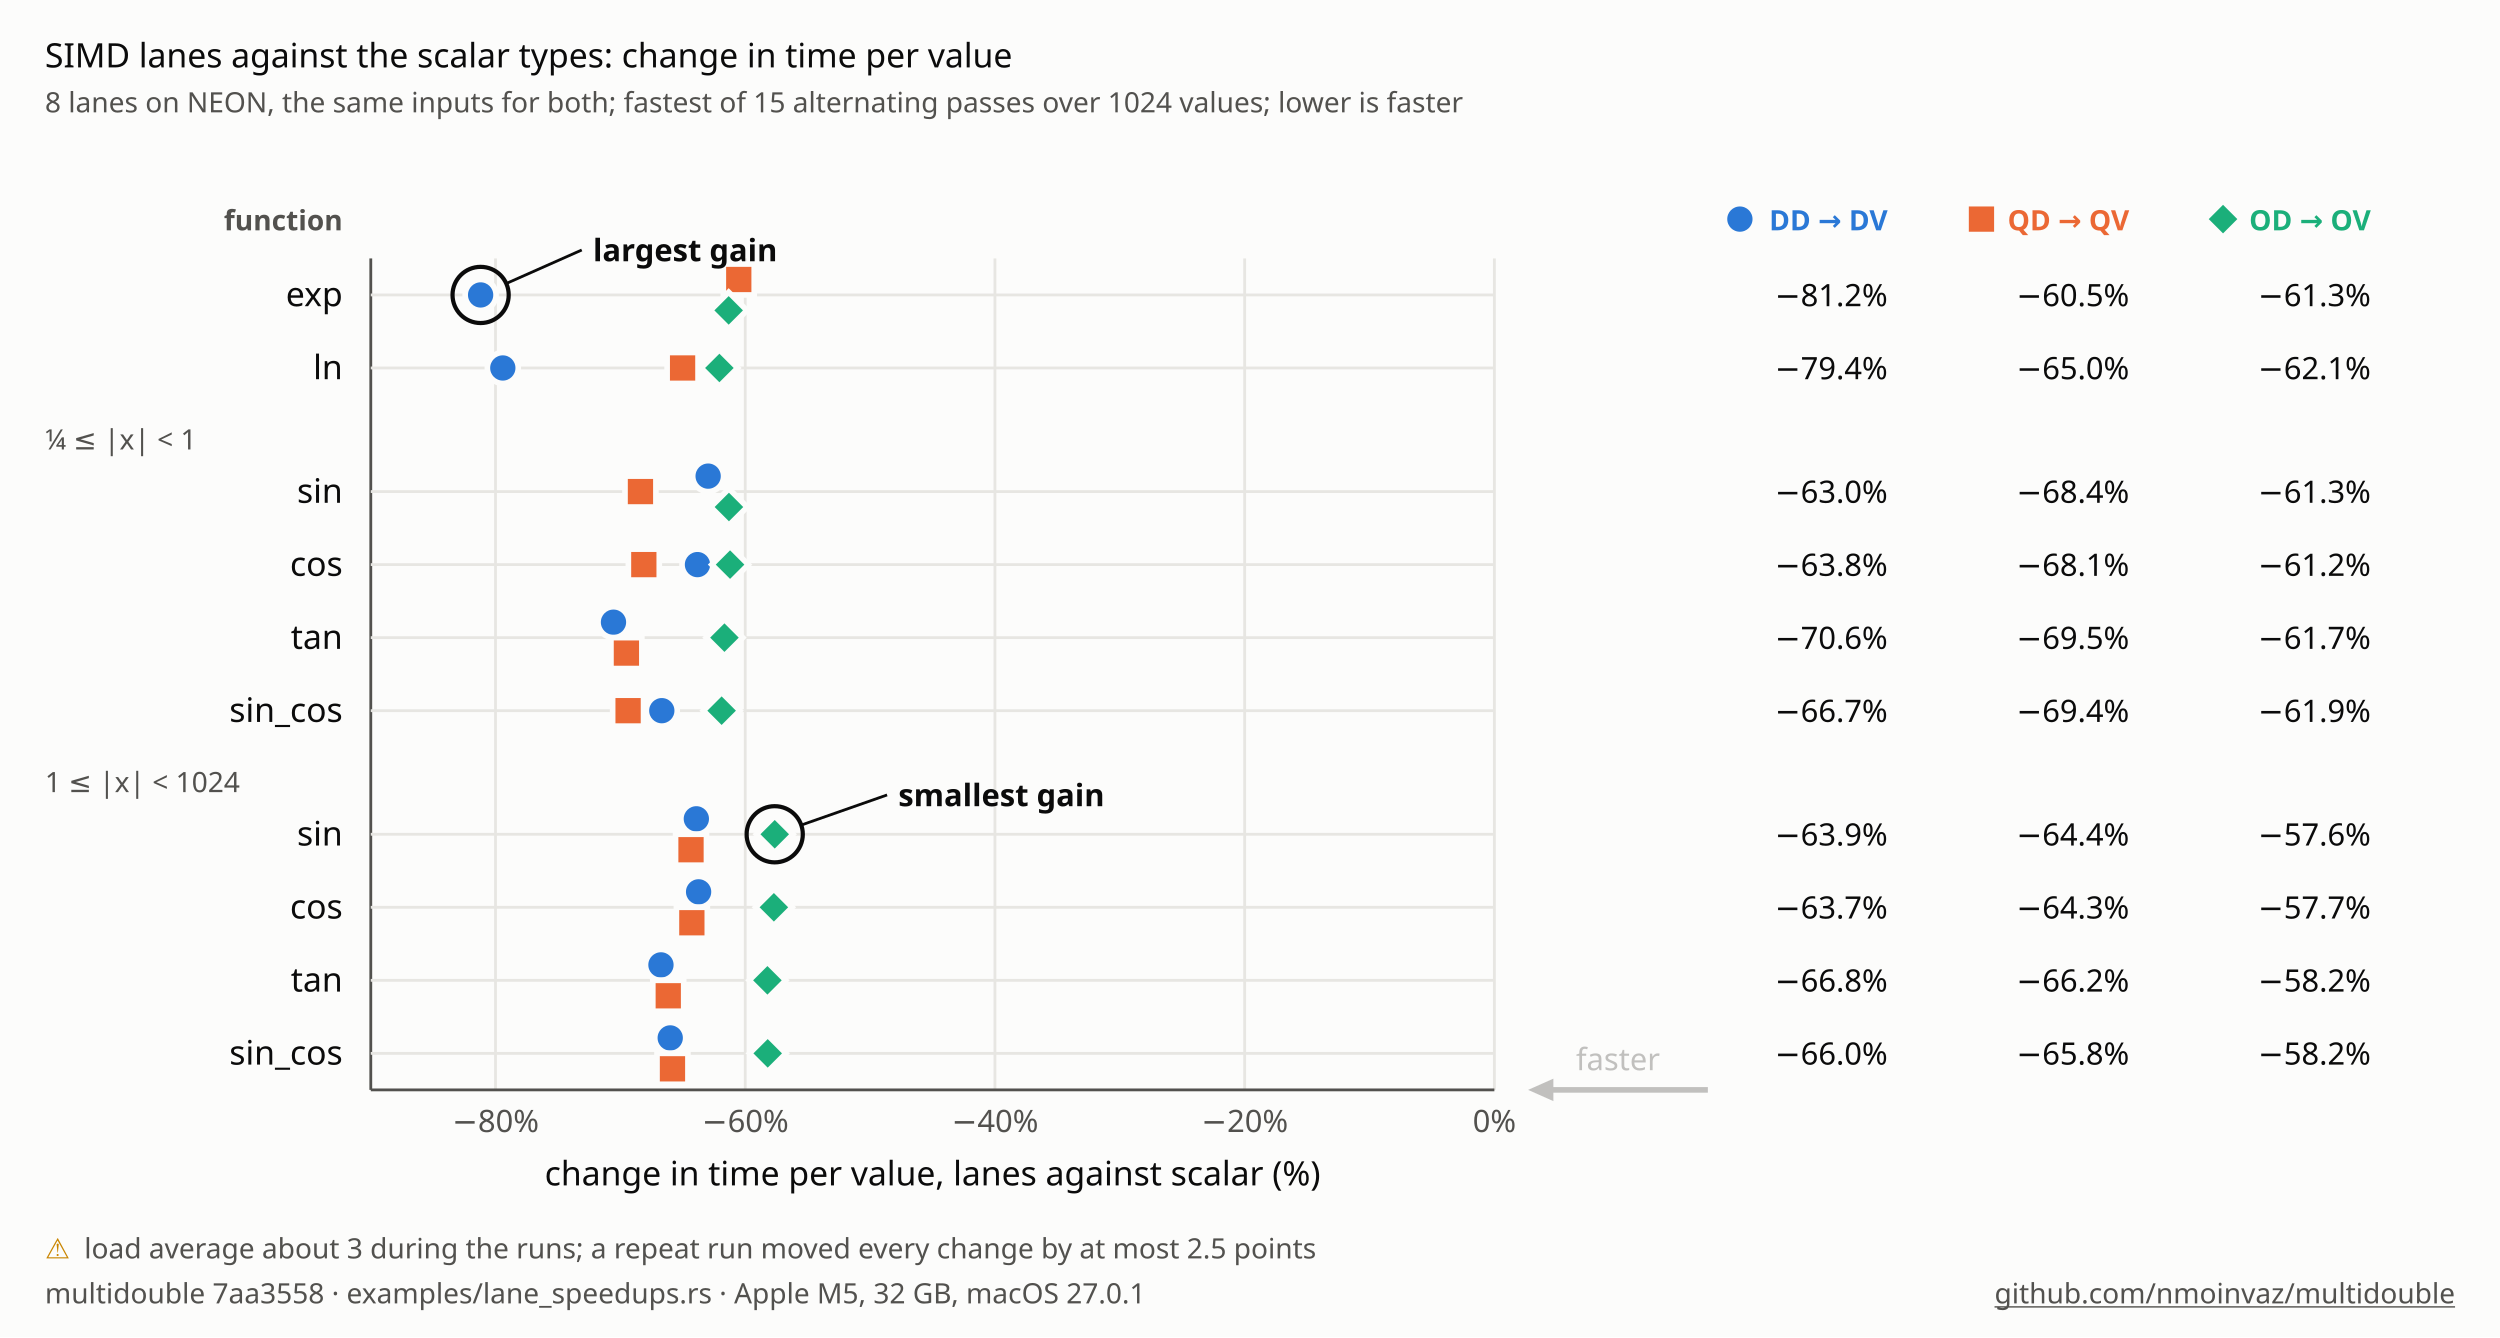
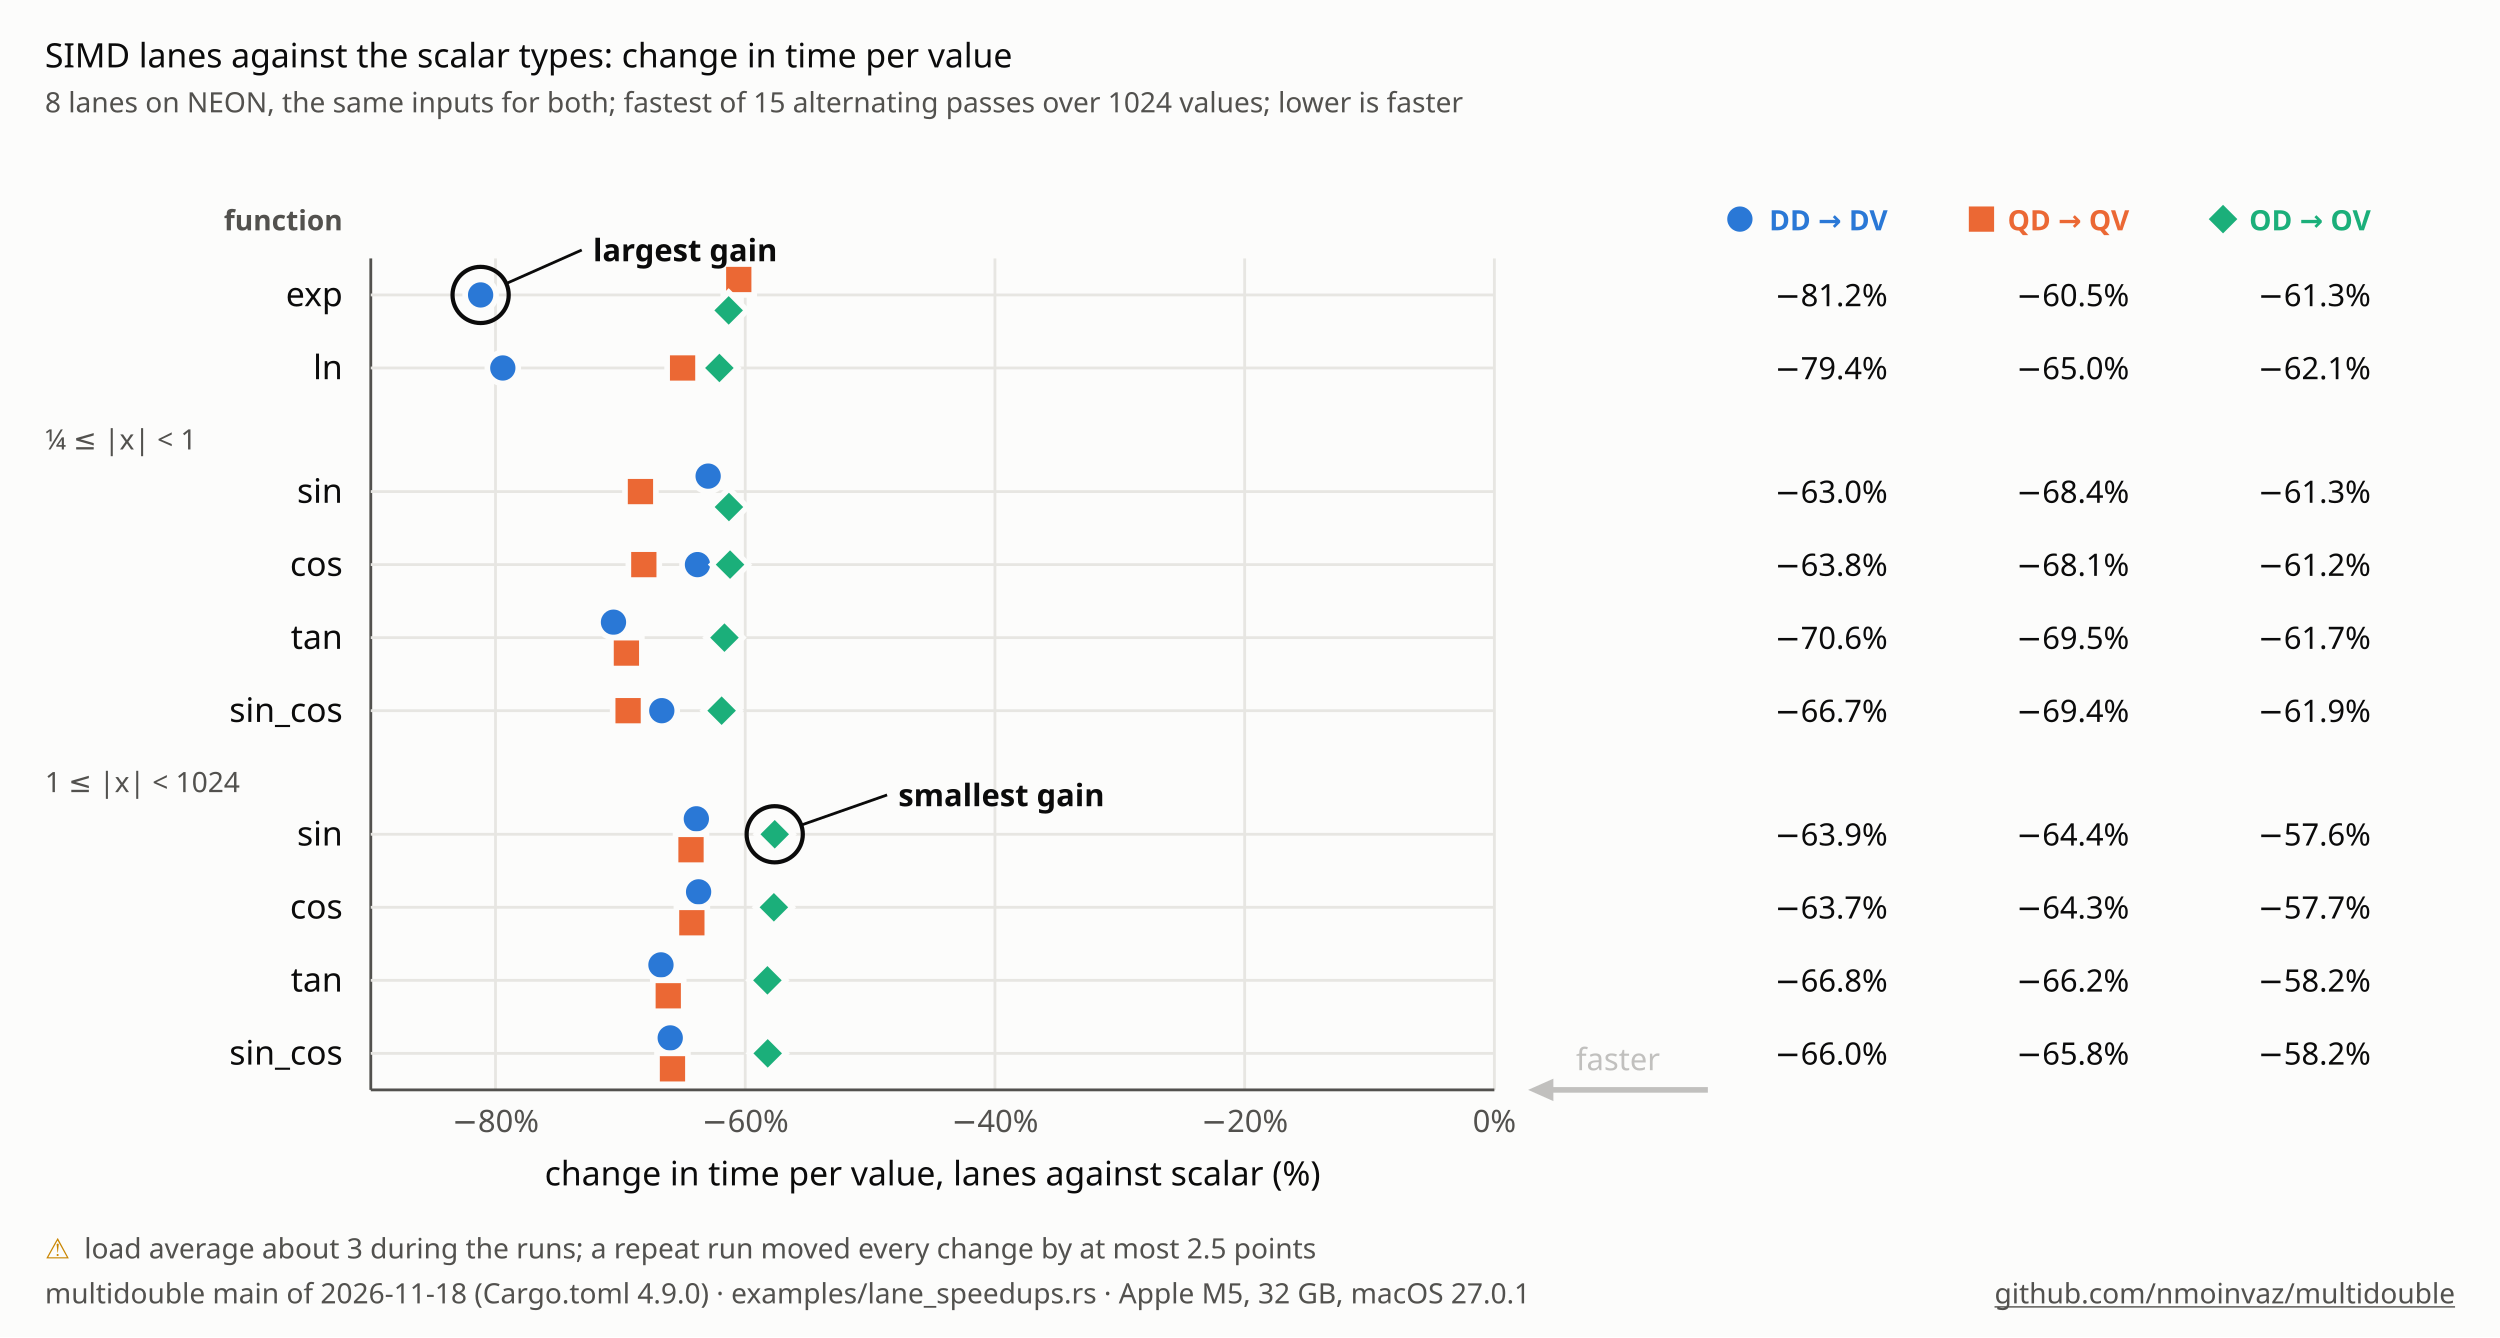
<svg xmlns="http://www.w3.org/2000/svg" width="890" height="476" viewBox="0 0 890 476" font-family="system-ui, sans-serif">
  <style>@media (prefers-color-scheme: dark){[fill="#fcfcfb"]{fill:#201f1d}[stroke="#fcfcfb"]{stroke:#201f1d}[fill="#0b0b0b"]{fill:#e8e6e3}[stroke="#0b0b0b"]{stroke:#e8e6e3}[fill="#52514e"]{fill:#a8a49d}[stroke="#52514e"]{stroke:#a8a49d}[fill="#e7e6e2"]{fill:#343230}[stroke="#e7e6e2"]{stroke:#343230}[fill="#c98500"]{fill:#d69a2d}[stroke="#c98500"]{stroke:#d69a2d}[fill="#eb6834"]{fill:#dd5c26}[stroke="#eb6834"]{stroke:#dd5c26}[fill="#eda100"]{fill:#c08800}[stroke="#eda100"]{stroke:#c08800}[fill="#e87ba4"]{fill:#d1678f}[stroke="#e87ba4"]{stroke:#d1678f}[fill="#4a3aa7"]{fill:#7263cf}[stroke="#4a3aa7"]{stroke:#7263cf}[fill="#a6339a"]{fill:#c257b5}[stroke="#a6339a"]{stroke:#c257b5}[fill="#7a7668"]{fill:#948e82}[stroke="#7a7668"]{stroke:#948e82}}</style>
  <rect width="890" height="476" fill="#fcfcfb" />
  <text x="16.0" y="24.0" font-size="12" fill="#0b0b0b" text-anchor="start" font-weight="normal">SIMD lanes against the scalar types: change in time per value</text>
  <text x="16.0" y="40.0" font-size="10" fill="#52514e" text-anchor="start" font-weight="normal">8 lanes on NEON, the same inputs for both; fastest of 15 alternating passes over 1024 values; lower is faster</text>
  <line x1="176.4" y1="92.0" x2="176.4" y2="388.0" stroke="#e7e6e2" stroke-width="1" />
  <text x="176.4" y="403.0" font-size="11" fill="#52514e" text-anchor="middle" font-weight="normal" font-variant-numeric="tabular-nums">−80%</text>
  <line x1="265.3" y1="92.0" x2="265.3" y2="388.0" stroke="#e7e6e2" stroke-width="1" />
  <text x="265.3" y="403.0" font-size="11" fill="#52514e" text-anchor="middle" font-weight="normal" font-variant-numeric="tabular-nums">−60%</text>
  <line x1="354.2" y1="92.0" x2="354.2" y2="388.0" stroke="#e7e6e2" stroke-width="1" />
  <text x="354.2" y="403.0" font-size="11" fill="#52514e" text-anchor="middle" font-weight="normal" font-variant-numeric="tabular-nums">−40%</text>
  <line x1="443.1" y1="92.0" x2="443.1" y2="388.0" stroke="#e7e6e2" stroke-width="1" />
  <text x="443.1" y="403.0" font-size="11" fill="#52514e" text-anchor="middle" font-weight="normal" font-variant-numeric="tabular-nums">−20%</text>
  <line x1="532.0" y1="92.0" x2="532.0" y2="388.0" stroke="#e7e6e2" stroke-width="1" />
  <text x="532.0" y="403.0" font-size="11" fill="#52514e" text-anchor="middle" font-weight="normal" font-variant-numeric="tabular-nums">0%</text>
  <line x1="132.0" y1="388.0" x2="532.0" y2="388.0" stroke="#52514e" stroke-width="1" />
  <line x1="132.0" y1="92.0" x2="132.0" y2="388.0" stroke="#52514e" stroke-width="1" />
  <text x="332.0" y="422.0" font-size="12" fill="#0b0b0b" text-anchor="middle" font-weight="normal">change in time per value, lanes against scalar (%)</text>
  <text x="122.0" y="82.0" font-size="10" fill="#52514e" text-anchor="end" font-weight="bold">function</text>
  <text x="122.0" y="109.0" font-size="12" fill="#0b0b0b" text-anchor="end" font-weight="normal">exp</text>
  <line x1="132.0" y1="105.0" x2="532.0" y2="105.0" stroke="#e7e6e2" stroke-width="1" />
  <text x="122.0" y="135.0" font-size="12" fill="#0b0b0b" text-anchor="end" font-weight="normal">ln</text>
  <line x1="132.0" y1="131.0" x2="532.0" y2="131.0" stroke="#e7e6e2" stroke-width="1" />
  <text x="16.0" y="160.0" font-size="10" fill="#52514e" text-anchor="start" font-weight="normal">¼ ≤ |x| &lt; 1</text>
  <text x="122.0" y="179.0" font-size="12" fill="#0b0b0b" text-anchor="end" font-weight="normal">sin</text>
  <line x1="132.0" y1="175.0" x2="532.0" y2="175.0" stroke="#e7e6e2" stroke-width="1" />
  <text x="122.0" y="205.0" font-size="12" fill="#0b0b0b" text-anchor="end" font-weight="normal">cos</text>
  <line x1="132.0" y1="201.0" x2="532.0" y2="201.0" stroke="#e7e6e2" stroke-width="1" />
  <text x="122.0" y="231.0" font-size="12" fill="#0b0b0b" text-anchor="end" font-weight="normal">tan</text>
  <line x1="132.0" y1="227.0" x2="532.0" y2="227.0" stroke="#e7e6e2" stroke-width="1" />
  <text x="122.0" y="257.0" font-size="12" fill="#0b0b0b" text-anchor="end" font-weight="normal">sin_cos</text>
  <line x1="132.0" y1="253.0" x2="532.0" y2="253.0" stroke="#e7e6e2" stroke-width="1" />
  <text x="16.0" y="282.0" font-size="10" fill="#52514e" text-anchor="start" font-weight="normal">1 ≤ |x| &lt; 1024</text>
  <text x="122.0" y="301.0" font-size="12" fill="#0b0b0b" text-anchor="end" font-weight="normal">sin</text>
  <line x1="132.0" y1="297.0" x2="532.0" y2="297.0" stroke="#e7e6e2" stroke-width="1" />
  <text x="122.0" y="327.0" font-size="12" fill="#0b0b0b" text-anchor="end" font-weight="normal">cos</text>
  <line x1="132.0" y1="323.0" x2="532.0" y2="323.0" stroke="#e7e6e2" stroke-width="1" />
  <text x="122.0" y="353.0" font-size="12" fill="#0b0b0b" text-anchor="end" font-weight="normal">tan</text>
  <line x1="132.0" y1="349.0" x2="532.0" y2="349.0" stroke="#e7e6e2" stroke-width="1" />
  <text x="122.0" y="379.0" font-size="12" fill="#0b0b0b" text-anchor="end" font-weight="normal">sin_cos</text>
  <line x1="132.0" y1="375.0" x2="532.0" y2="375.0" stroke="#e7e6e2" stroke-width="1" />
  <g>
    <circle cx="171.1" cy="105.0" r="5.5" fill="#2a78d6" stroke="#fcfcfb" stroke-width="2" />
  </g>
  <g>
    <circle cx="179.0" cy="131.0" r="5.5" fill="#2a78d6" stroke="#fcfcfb" stroke-width="2" />
  </g>
  <g>
    <circle cx="252.1" cy="169.5" r="5.5" fill="#2a78d6" stroke="#fcfcfb" stroke-width="2" />
  </g>
  <g>
    <circle cx="248.3" cy="201.0" r="5.5" fill="#2a78d6" stroke="#fcfcfb" stroke-width="2" />
  </g>
  <g>
    <circle cx="218.4" cy="221.5" r="5.5" fill="#2a78d6" stroke="#fcfcfb" stroke-width="2" />
  </g>
  <g>
    <circle cx="235.6" cy="253.0" r="5.5" fill="#2a78d6" stroke="#fcfcfb" stroke-width="2" />
  </g>
  <g>
    <circle cx="247.9" cy="291.5" r="5.5" fill="#2a78d6" stroke="#fcfcfb" stroke-width="2" />
  </g>
  <g>
    <circle cx="248.7" cy="317.5" r="5.5" fill="#2a78d6" stroke="#fcfcfb" stroke-width="2" />
  </g>
  <g>
    <circle cx="235.3" cy="343.5" r="5.5" fill="#2a78d6" stroke="#fcfcfb" stroke-width="2" />
  </g>
  <g>
    <circle cx="238.6" cy="369.5" r="5.5" fill="#2a78d6" stroke="#fcfcfb" stroke-width="2" />
  </g>
  <g>
    <rect x="257.5" y="94.0" width="11.0" height="11.0" fill="#eb6834" stroke="#fcfcfb" stroke-width="2" />
  </g>
  <g>
    <rect x="237.5" y="125.5" width="11.0" height="11.0" fill="#eb6834" stroke="#fcfcfb" stroke-width="2" />
  </g>
  <g>
    <rect x="222.5" y="169.5" width="11.0" height="11.0" fill="#eb6834" stroke="#fcfcfb" stroke-width="2" />
  </g>
  <g>
    <rect x="223.7" y="195.5" width="11.0" height="11.0" fill="#eb6834" stroke="#fcfcfb" stroke-width="2" />
  </g>
  <g>
    <rect x="217.5" y="227.0" width="11.0" height="11.0" fill="#eb6834" stroke="#fcfcfb" stroke-width="2" />
  </g>
  <g>
    <rect x="218.1" y="247.5" width="11.0" height="11.0" fill="#eb6834" stroke="#fcfcfb" stroke-width="2" />
  </g>
  <g>
    <rect x="240.5" y="297.0" width="11.0" height="11.0" fill="#eb6834" stroke="#fcfcfb" stroke-width="2" />
  </g>
  <g>
    <rect x="240.8" y="323.0" width="11.0" height="11.0" fill="#eb6834" stroke="#fcfcfb" stroke-width="2" />
  </g>
  <g>
    <rect x="232.4" y="349.0" width="11.0" height="11.0" fill="#eb6834" stroke="#fcfcfb" stroke-width="2" />
  </g>
  <g>
    <rect x="233.9" y="375.0" width="11.0" height="11.0" fill="#eb6834" stroke="#fcfcfb" stroke-width="2" />
  </g>
  <g>
    <polygon points="259.4,104.0 265.9,110.5 259.4,117.0 252.9,110.5" fill="#1baf7a" stroke="#fcfcfb" stroke-width="2" />
  </g>
  <g>
    <polygon points="256.1,124.5 262.6,131.0 256.1,137.5 249.6,131.0" fill="#1baf7a" stroke="#fcfcfb" stroke-width="2" />
  </g>
  <g>
    <polygon points="259.5,174.0 266.0,180.5 259.5,187.0 253.0,180.5" fill="#1baf7a" stroke="#fcfcfb" stroke-width="2" />
  </g>
  <g>
    <polygon points="259.9,194.5 266.4,201.0 259.9,207.5 253.4,201.0" fill="#1baf7a" stroke="#fcfcfb" stroke-width="2" />
  </g>
  <g>
    <polygon points="257.9,220.5 264.4,227.0 257.9,233.5 251.4,227.0" fill="#1baf7a" stroke="#fcfcfb" stroke-width="2" />
  </g>
  <g>
    <polygon points="256.9,246.5 263.4,253.0 256.9,259.5 250.4,253.0" fill="#1baf7a" stroke="#fcfcfb" stroke-width="2" />
  </g>
  <g>
    <polygon points="275.8,290.5 282.3,297.0 275.8,303.5 269.3,297.0" fill="#1baf7a" stroke="#fcfcfb" stroke-width="2" />
  </g>
  <g>
    <polygon points="275.5,316.5 282.0,323.0 275.5,329.5 269.0,323.0" fill="#1baf7a" stroke="#fcfcfb" stroke-width="2" />
  </g>
  <g>
    <polygon points="273.2,342.5 279.7,349.0 273.2,355.5 266.7,349.0" fill="#1baf7a" stroke="#fcfcfb" stroke-width="2" />
  </g>
  <g>
    <polygon points="273.3,368.5 279.8,375.0 273.3,381.5 266.8,375.0" fill="#1baf7a" stroke="#fcfcfb" stroke-width="2" />
  </g>
  <text x="672.0" y="82.0" font-size="10" fill="#2a78d6" text-anchor="end" font-weight="bold">DD → DV</text>
  <g>
    <circle cx="619.4" cy="78.0" r="5.5" fill="#2a78d6" stroke="#fcfcfb" stroke-width="2" />
  </g>
  <text x="672.0" y="109.0" font-size="11" fill="#0b0b0b" text-anchor="end" font-weight="normal" font-variant-numeric="tabular-nums">−81.2%</text>
  <text x="672.0" y="135.0" font-size="11" fill="#0b0b0b" text-anchor="end" font-weight="normal" font-variant-numeric="tabular-nums">−79.4%</text>
  <text x="672.0" y="179.0" font-size="11" fill="#0b0b0b" text-anchor="end" font-weight="normal" font-variant-numeric="tabular-nums">−63.0%</text>
  <text x="672.0" y="205.0" font-size="11" fill="#0b0b0b" text-anchor="end" font-weight="normal" font-variant-numeric="tabular-nums">−63.8%</text>
  <text x="672.0" y="231.0" font-size="11" fill="#0b0b0b" text-anchor="end" font-weight="normal" font-variant-numeric="tabular-nums">−70.6%</text>
  <text x="672.0" y="257.0" font-size="11" fill="#0b0b0b" text-anchor="end" font-weight="normal" font-variant-numeric="tabular-nums">−66.7%</text>
  <text x="672.0" y="301.0" font-size="11" fill="#0b0b0b" text-anchor="end" font-weight="normal" font-variant-numeric="tabular-nums">−63.9%</text>
  <text x="672.0" y="327.0" font-size="11" fill="#0b0b0b" text-anchor="end" font-weight="normal" font-variant-numeric="tabular-nums">−63.7%</text>
  <text x="672.0" y="353.0" font-size="11" fill="#0b0b0b" text-anchor="end" font-weight="normal" font-variant-numeric="tabular-nums">−66.8%</text>
  <text x="672.0" y="379.0" font-size="11" fill="#0b0b0b" text-anchor="end" font-weight="normal" font-variant-numeric="tabular-nums">−66.0%</text>
  <text x="758.0" y="82.0" font-size="10" fill="#eb6834" text-anchor="end" font-weight="bold">QD → QV</text>
  <g>
    <rect x="699.9" y="72.5" width="11.0" height="11.0" fill="#eb6834" stroke="#fcfcfb" stroke-width="2" />
  </g>
  <text x="758.0" y="109.0" font-size="11" fill="#0b0b0b" text-anchor="end" font-weight="normal" font-variant-numeric="tabular-nums">−60.5%</text>
  <text x="758.0" y="135.0" font-size="11" fill="#0b0b0b" text-anchor="end" font-weight="normal" font-variant-numeric="tabular-nums">−65.0%</text>
  <text x="758.0" y="179.0" font-size="11" fill="#0b0b0b" text-anchor="end" font-weight="normal" font-variant-numeric="tabular-nums">−68.4%</text>
  <text x="758.0" y="205.0" font-size="11" fill="#0b0b0b" text-anchor="end" font-weight="normal" font-variant-numeric="tabular-nums">−68.1%</text>
  <text x="758.0" y="231.0" font-size="11" fill="#0b0b0b" text-anchor="end" font-weight="normal" font-variant-numeric="tabular-nums">−69.5%</text>
  <text x="758.0" y="257.0" font-size="11" fill="#0b0b0b" text-anchor="end" font-weight="normal" font-variant-numeric="tabular-nums">−69.4%</text>
  <text x="758.0" y="301.0" font-size="11" fill="#0b0b0b" text-anchor="end" font-weight="normal" font-variant-numeric="tabular-nums">−64.4%</text>
  <text x="758.0" y="327.0" font-size="11" fill="#0b0b0b" text-anchor="end" font-weight="normal" font-variant-numeric="tabular-nums">−64.3%</text>
  <text x="758.0" y="353.0" font-size="11" fill="#0b0b0b" text-anchor="end" font-weight="normal" font-variant-numeric="tabular-nums">−66.2%</text>
  <text x="758.0" y="379.0" font-size="11" fill="#0b0b0b" text-anchor="end" font-weight="normal" font-variant-numeric="tabular-nums">−65.8%</text>
  <text x="844.0" y="82.0" font-size="10" fill="#1baf7a" text-anchor="end" font-weight="bold">OD → OV</text>
  <g>
    <polygon points="791.4,71.5 797.9,78.0 791.4,84.5 784.9,78.0" fill="#1baf7a" stroke="#fcfcfb" stroke-width="2" />
  </g>
  <text x="844.0" y="109.0" font-size="11" fill="#0b0b0b" text-anchor="end" font-weight="normal" font-variant-numeric="tabular-nums">−61.3%</text>
  <text x="844.0" y="135.0" font-size="11" fill="#0b0b0b" text-anchor="end" font-weight="normal" font-variant-numeric="tabular-nums">−62.1%</text>
  <text x="844.0" y="179.0" font-size="11" fill="#0b0b0b" text-anchor="end" font-weight="normal" font-variant-numeric="tabular-nums">−61.3%</text>
  <text x="844.0" y="205.0" font-size="11" fill="#0b0b0b" text-anchor="end" font-weight="normal" font-variant-numeric="tabular-nums">−61.2%</text>
  <text x="844.0" y="231.0" font-size="11" fill="#0b0b0b" text-anchor="end" font-weight="normal" font-variant-numeric="tabular-nums">−61.7%</text>
  <text x="844.0" y="257.0" font-size="11" fill="#0b0b0b" text-anchor="end" font-weight="normal" font-variant-numeric="tabular-nums">−61.9%</text>
  <text x="844.0" y="301.0" font-size="11" fill="#0b0b0b" text-anchor="end" font-weight="normal" font-variant-numeric="tabular-nums">−57.6%</text>
  <text x="844.0" y="327.0" font-size="11" fill="#0b0b0b" text-anchor="end" font-weight="normal" font-variant-numeric="tabular-nums">−57.7%</text>
  <text x="844.0" y="353.0" font-size="11" fill="#0b0b0b" text-anchor="end" font-weight="normal" font-variant-numeric="tabular-nums">−58.2%</text>
  <text x="844.0" y="379.0" font-size="11" fill="#0b0b0b" text-anchor="end" font-weight="normal" font-variant-numeric="tabular-nums">−58.2%</text>
  <g opacity="0.35">
    <line x1="608.0" y1="388.0" x2="550.0" y2="388.0" stroke="#52514e" stroke-width="2" />
    <polygon points="544.0,388.0 553.0,384.0 553.0,392.0" fill="#52514e" />
    <text x="576.0" y="381.0" font-size="11" fill="#52514e" text-anchor="middle" transform="rotate(360.0 576.0 388.0)">faster</text>
  </g>
  <circle cx="171.1" cy="105.0" r="10" fill="none" stroke="#0b0b0b" stroke-width="1.5" />
  <line x1="180.3" y1="100.9" x2="207.1" y2="89.0" stroke="#0b0b0b" stroke-width="1" />
  <text x="211.1" y="93.0" font-size="11" fill="#0b0b0b" text-anchor="start" font-weight="bold">largest gain</text>
  <circle cx="275.8" cy="297.0" r="10" fill="none" stroke="#0b0b0b" stroke-width="1.5" />
  <line x1="285.3" y1="293.7" x2="315.8" y2="283.0" stroke="#0b0b0b" stroke-width="1" />
  <text x="319.8" y="287.0" font-size="11" fill="#0b0b0b" text-anchor="start" font-weight="bold">smallest gain</text>
-   <text x="16.0" y="464.0" font-size="10" fill="#52514e" text-anchor="start" font-weight="normal">multidouble 7aa3558  ·  examples/lane_speedups.rs  ·  Apple M5, 32 GB, macOS 27.0.1</text>
+   <text x="16.0" y="464.0" font-size="10" fill="#52514e" text-anchor="start" font-weight="normal">multidouble main of 2026-11-18 (Cargo.toml 4.9.0)  ·  examples/lane_speedups.rs  ·  Apple M5, 32 GB, macOS 27.0.1</text>
  <text x="16.0" y="448.0" font-size="10" fill="#c98500" text-anchor="start" font-weight="normal">⚠</text>
  <text x="30.0" y="448.0" font-size="10" fill="#52514e" text-anchor="start" font-weight="normal">load average about 3 during the runs; a repeat run moved every change by at most 2.5 points</text>
  <a href="https://github.com/nmoinvaz/multidouble">
    <text x="874" y="464" font-size="10" fill="#52514e" text-anchor="end" text-decoration="underline">github.com/nmoinvaz/multidouble</text>
  </a>
</svg>
